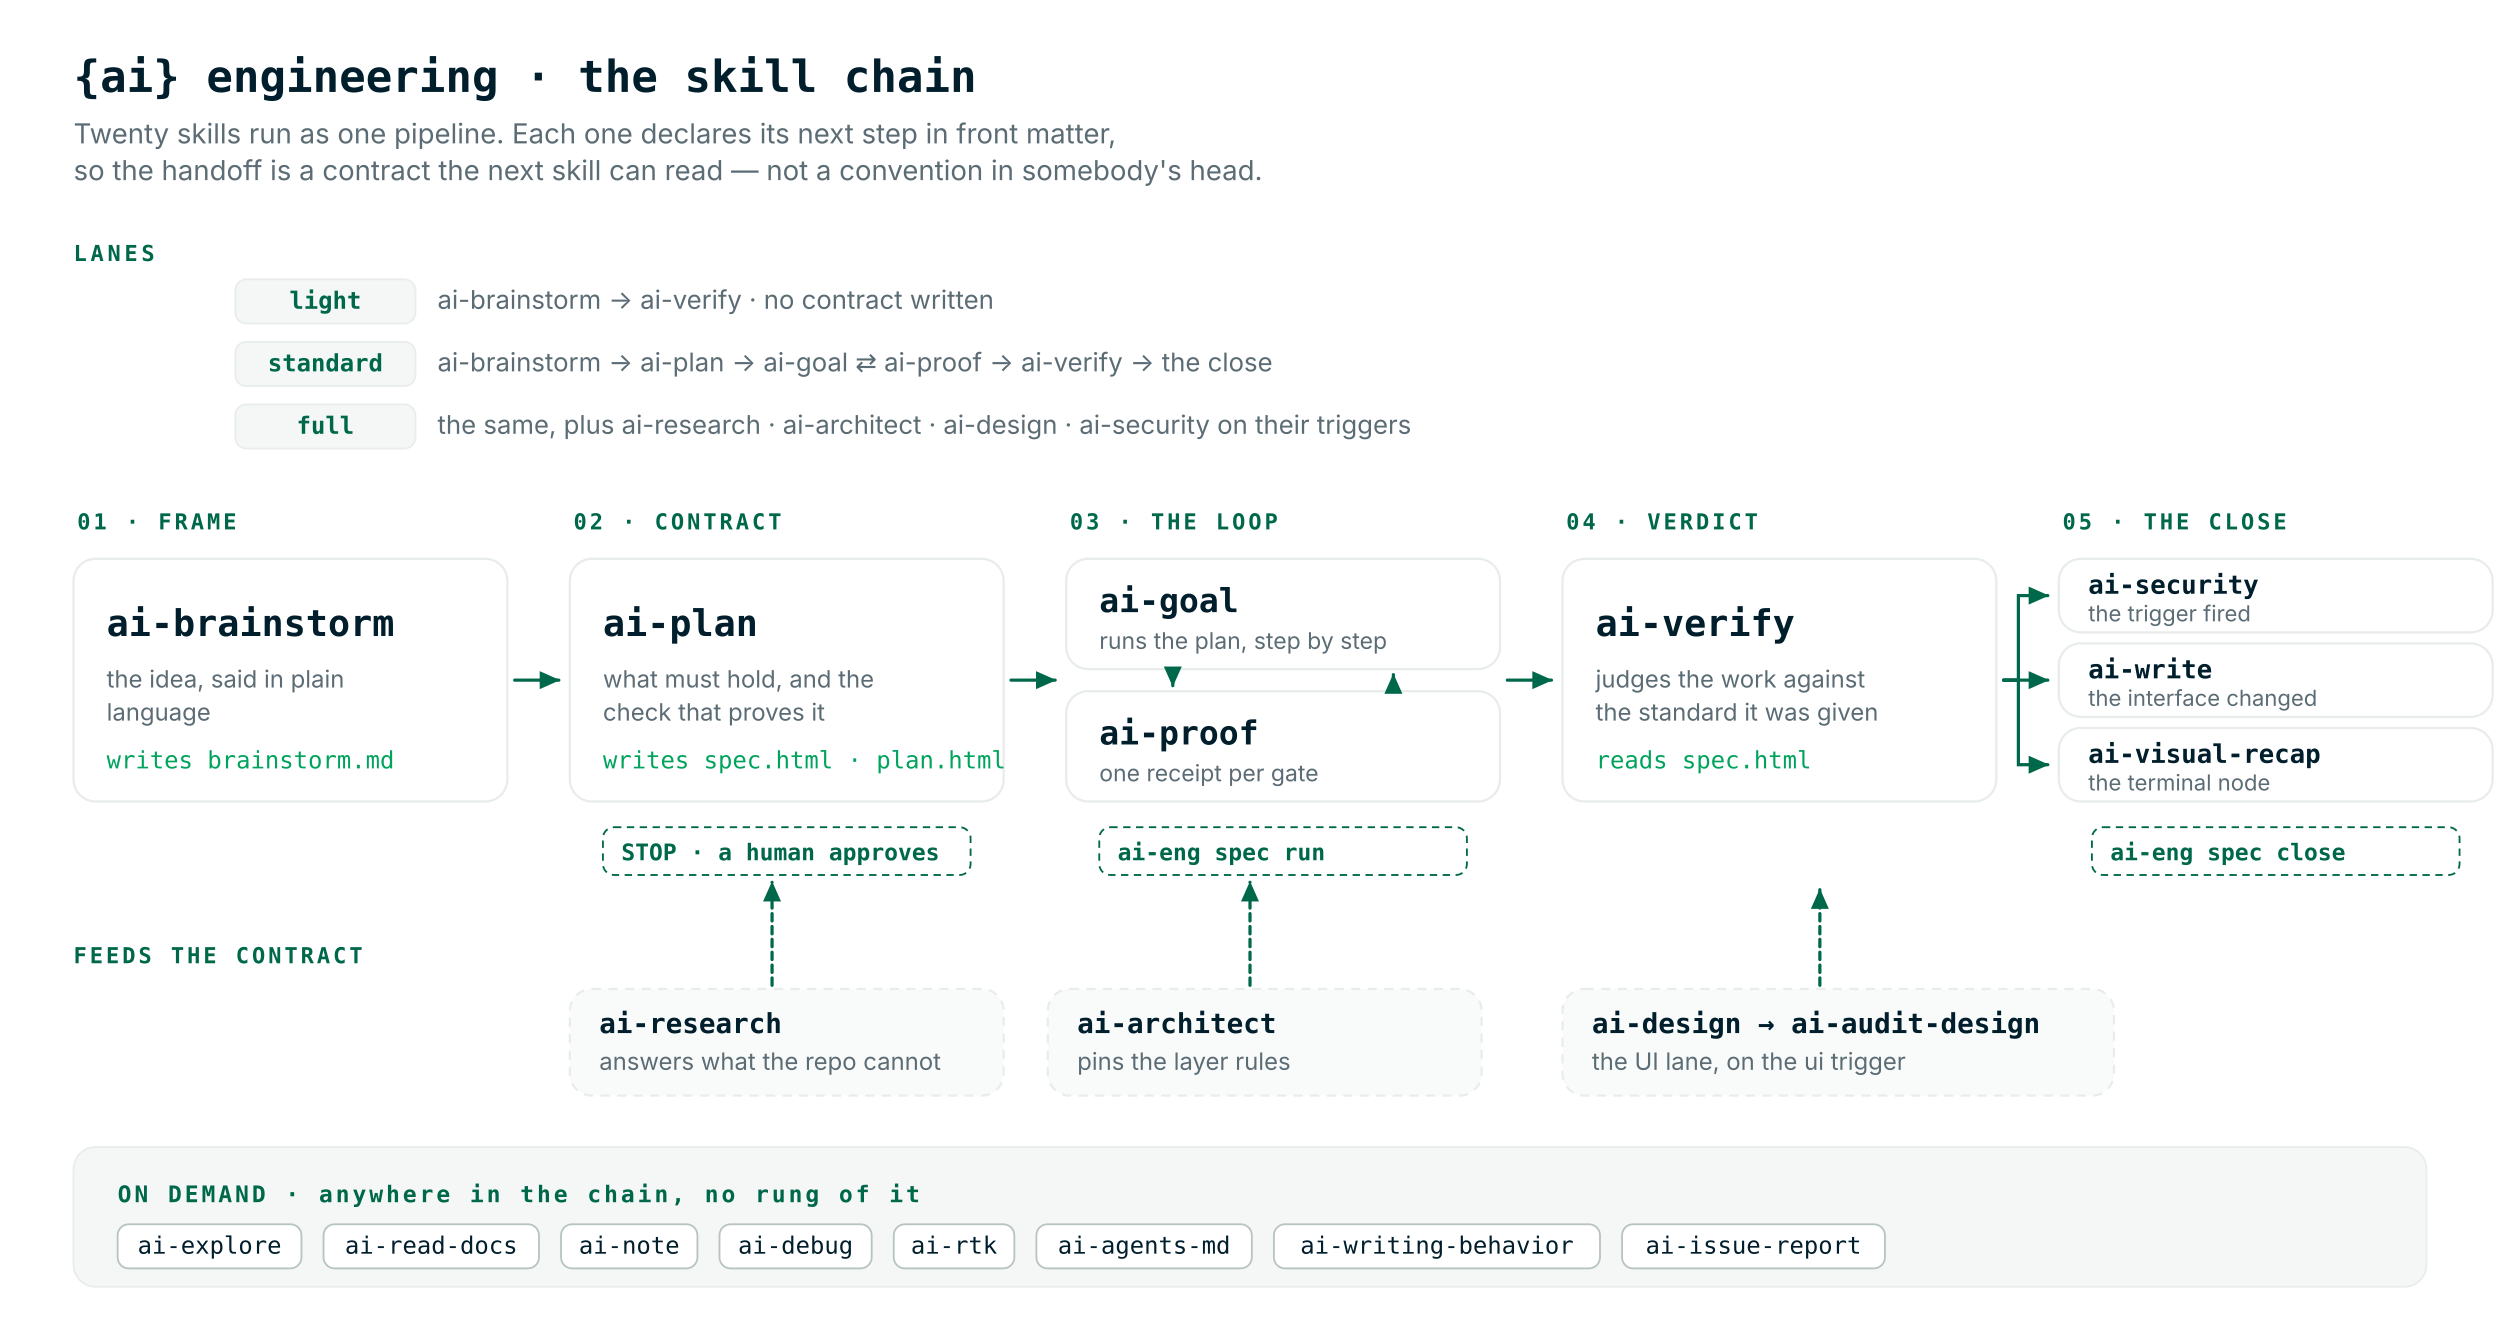
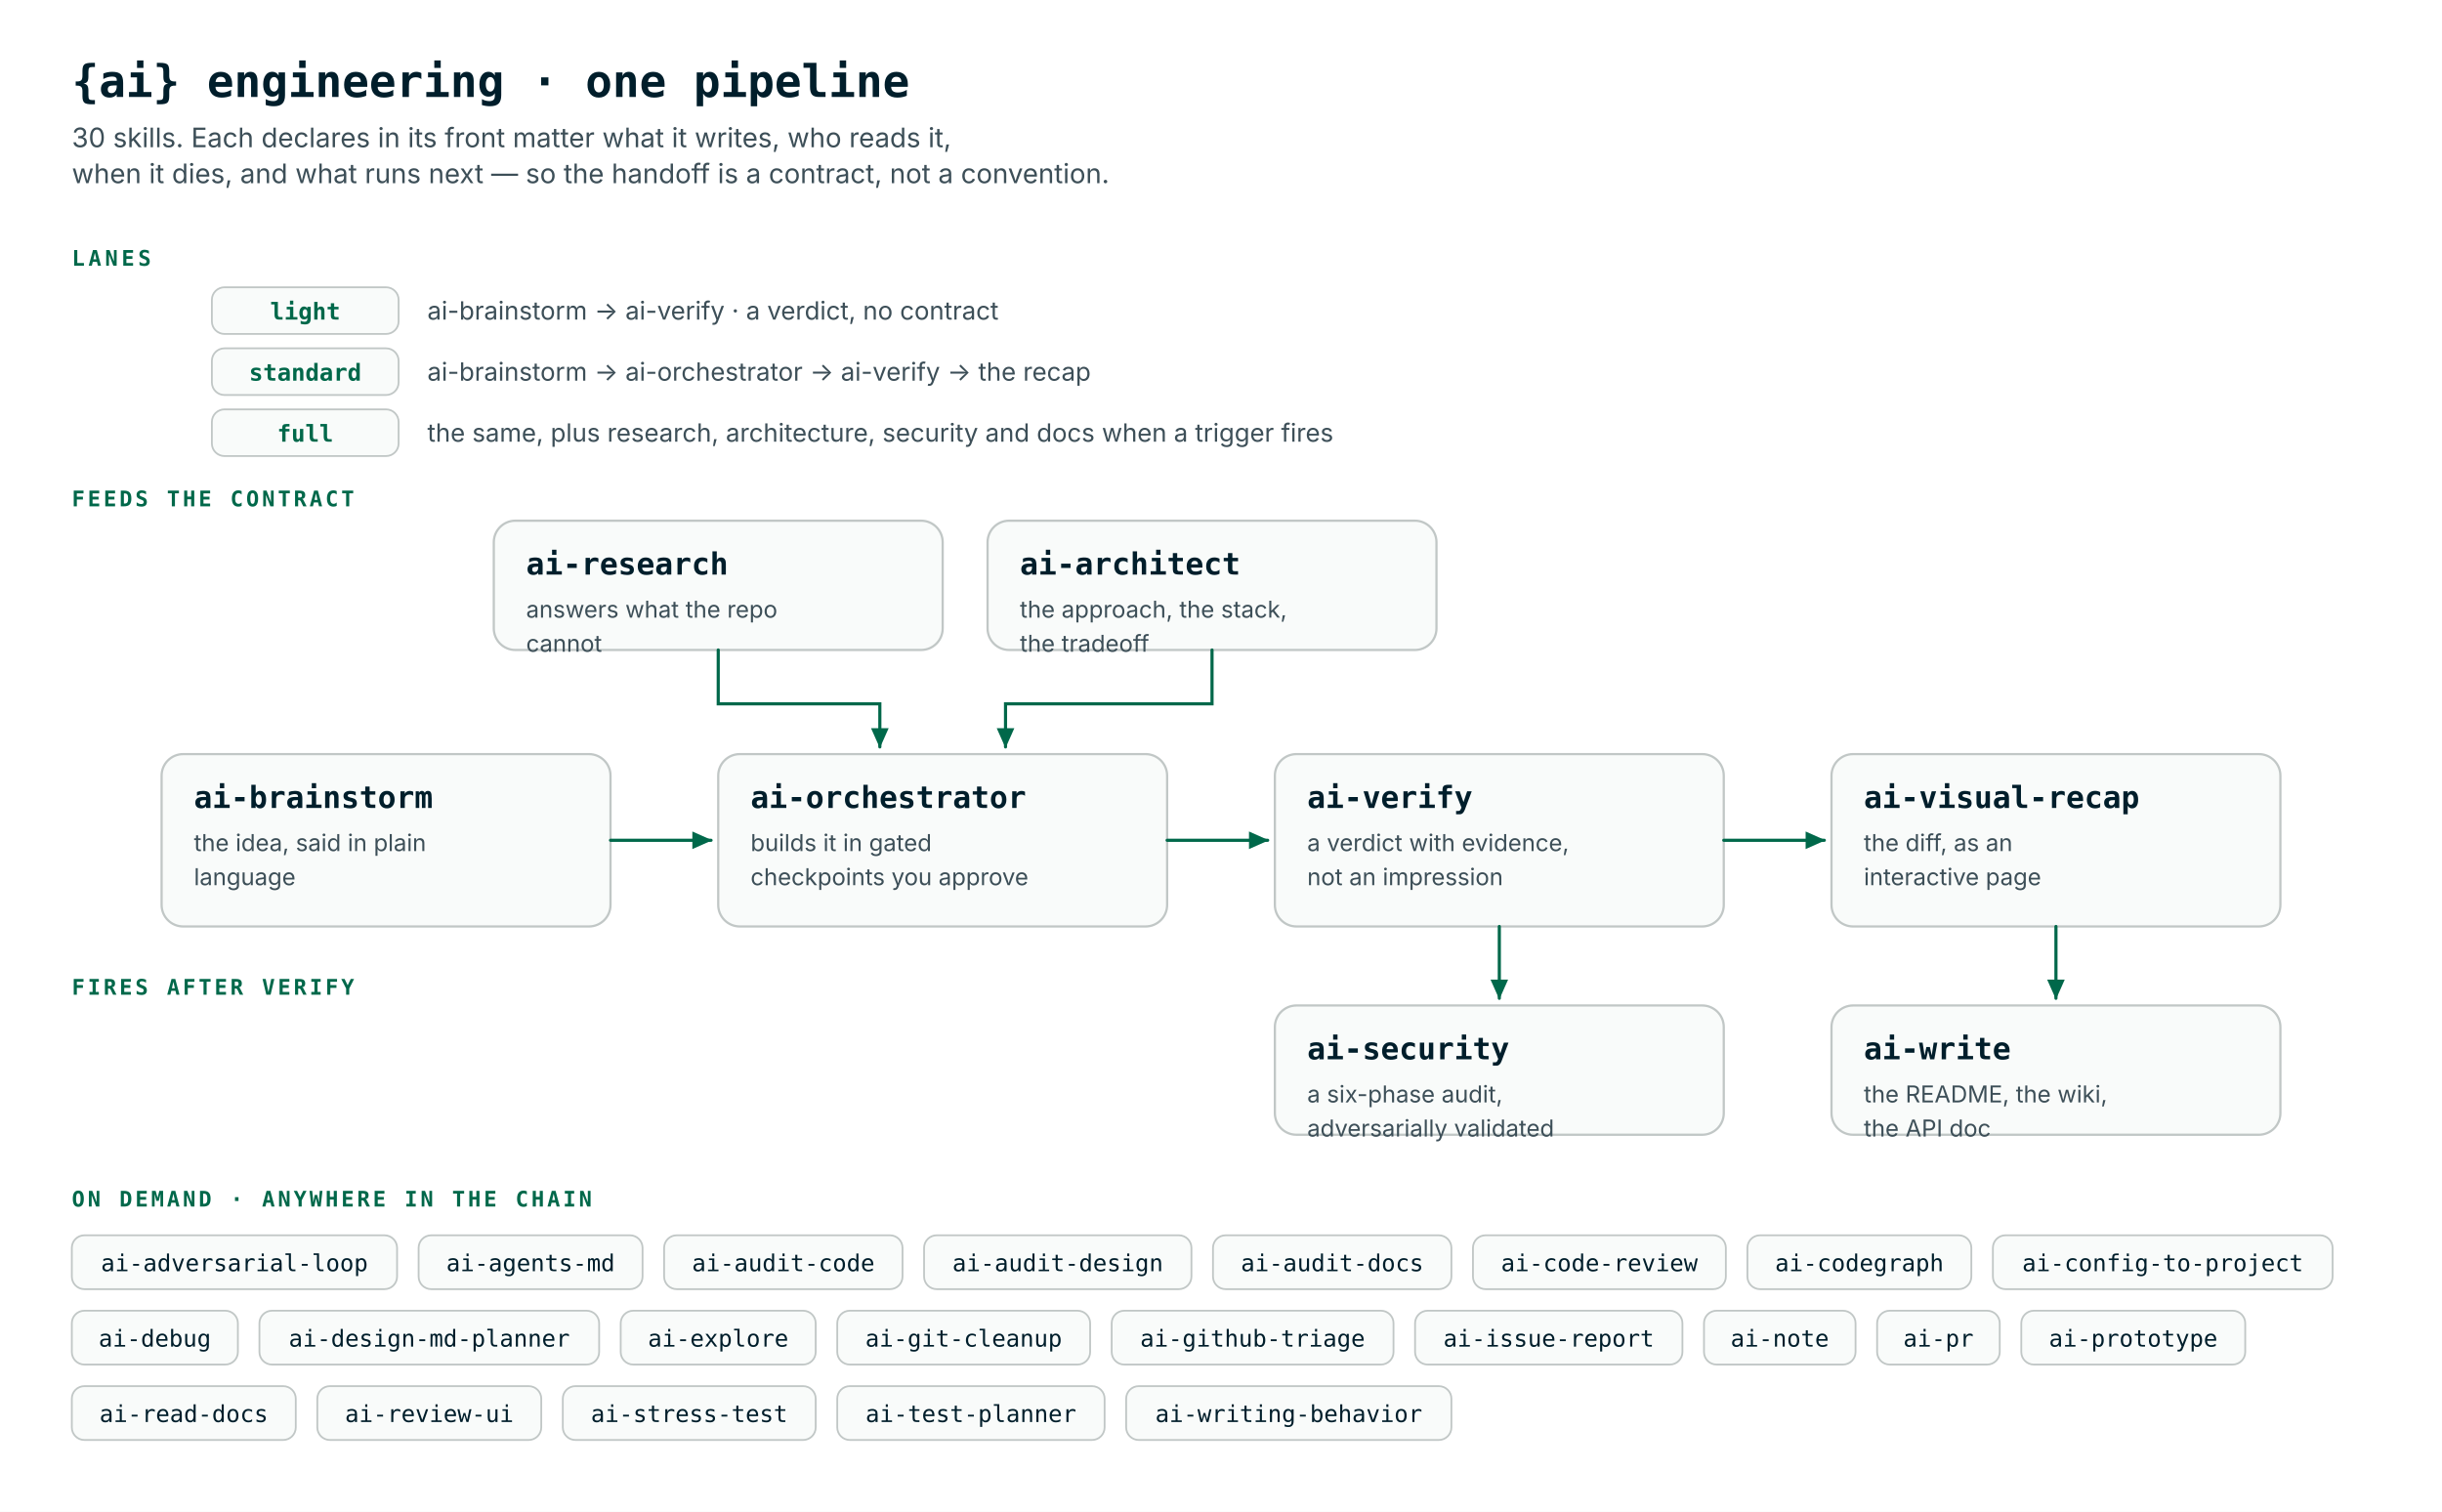
- <svg xmlns="http://www.w3.org/2000/svg" viewBox="0 0 1360 730" width="1360" height="730" role="img">
+ <svg xmlns="http://www.w3.org/2000/svg" viewBox="0 0 1360 842" width="1360" height="842" role="img">
  <defs>
    <marker id="head" viewBox="0 0 10 10" refX="8.5" refY="5" markerWidth="7" markerHeight="7" orient="auto-start-reverse">
      <path d="M 0 1 L 9 5 L 0 9 z" fill="#00684A" />
    </marker>
  </defs>
-   <rect width="1360" height="730" fill="#FFFFFF" />
-   <text x="40" y="50" font-family="'JetBrains Mono','Fira Code','SF Mono',ui-monospace,monospace" font-size="24" fill="#001E2B" font-weight="700" text-anchor="start">{ai} engineering · the skill chain</text>
-   <text x="40" y="78" font-family="-apple-system,BlinkMacSystemFont,'Segoe UI',sans-serif" font-size="15" fill="#5C6C75" font-weight="400" text-anchor="start">Twenty skills run as one pipeline. Each one declares its next step in front matter,</text>
-   <text x="40" y="98" font-family="-apple-system,BlinkMacSystemFont,'Segoe UI',sans-serif" font-size="15" fill="#5C6C75" font-weight="400" text-anchor="start">so the handoff is a contract the next skill can read — not a convention in somebody's head.</text>
-   <text x="40" y="142" font-family="'JetBrains Mono','Fira Code','SF Mono',ui-monospace,monospace" font-size="12" fill="#00684A" font-weight="700" text-anchor="start" letter-spacing="2">LANES</text>
-   <rect x="128" y="152" width="98" height="24" rx="6" fill="#F4F7F6" stroke="#E8EDEB" />
-   <text x="177" y="168" font-family="'JetBrains Mono','Fira Code','SF Mono',ui-monospace,monospace" font-size="13" fill="#00684A" font-weight="700" text-anchor="middle">light</text>
-   <text x="238" y="168" font-family="-apple-system,BlinkMacSystemFont,'Segoe UI',sans-serif" font-size="14" fill="#5C6C75" font-weight="400" text-anchor="start">ai-brainstorm → ai-verify  ·  no contract written</text>
-   <rect x="128" y="186" width="98" height="24" rx="6" fill="#F4F7F6" stroke="#E8EDEB" />
-   <text x="177" y="202" font-family="'JetBrains Mono','Fira Code','SF Mono',ui-monospace,monospace" font-size="13" fill="#00684A" font-weight="700" text-anchor="middle">standard</text>
-   <text x="238" y="202" font-family="-apple-system,BlinkMacSystemFont,'Segoe UI',sans-serif" font-size="14" fill="#5C6C75" font-weight="400" text-anchor="start">ai-brainstorm → ai-plan → ai-goal ⇄ ai-proof → ai-verify → the close</text>
-   <rect x="128" y="220" width="98" height="24" rx="6" fill="#F4F7F6" stroke="#E8EDEB" />
-   <text x="177" y="236" font-family="'JetBrains Mono','Fira Code','SF Mono',ui-monospace,monospace" font-size="13" fill="#00684A" font-weight="700" text-anchor="middle">full</text>
-   <text x="238" y="236" font-family="-apple-system,BlinkMacSystemFont,'Segoe UI',sans-serif" font-size="14" fill="#5C6C75" font-weight="400" text-anchor="start">the same, plus ai-research · ai-architect · ai-design · ai-security on their triggers</text>
-   <text x="42" y="288" font-family="'JetBrains Mono','Fira Code','SF Mono',ui-monospace,monospace" font-size="12" fill="#00684A" font-weight="700" text-anchor="start" letter-spacing="1.6">01 · FRAME</text>
-   <text x="312" y="288" font-family="'JetBrains Mono','Fira Code','SF Mono',ui-monospace,monospace" font-size="12" fill="#00684A" font-weight="700" text-anchor="start" letter-spacing="1.6">02 · CONTRACT</text>
-   <text x="582" y="288" font-family="'JetBrains Mono','Fira Code','SF Mono',ui-monospace,monospace" font-size="12" fill="#00684A" font-weight="700" text-anchor="start" letter-spacing="1.6">03 · THE LOOP</text>
-   <text x="852" y="288" font-family="'JetBrains Mono','Fira Code','SF Mono',ui-monospace,monospace" font-size="12" fill="#00684A" font-weight="700" text-anchor="start" letter-spacing="1.6">04 · VERDICT</text>
-   <text x="1122" y="288" font-family="'JetBrains Mono','Fira Code','SF Mono',ui-monospace,monospace" font-size="12" fill="#00684A" font-weight="700" text-anchor="start" letter-spacing="1.6">05 · THE CLOSE</text>
-   <rect x="40" y="304" width="236" height="132" rx="12" fill="#FFFFFF" stroke="#E8EDEB" stroke-width="1.25" />
-   <text x="58" y="346" font-family="'JetBrains Mono','Fira Code','SF Mono',ui-monospace,monospace" font-size="20" fill="#001E2B" font-weight="700" text-anchor="start">ai-brainstorm</text>
-   <text x="58" y="374" font-family="-apple-system,BlinkMacSystemFont,'Segoe UI',sans-serif" font-size="13" fill="#5C6C75" font-weight="400" text-anchor="start">the idea, said in plain</text>
-   <text x="58" y="392" font-family="-apple-system,BlinkMacSystemFont,'Segoe UI',sans-serif" font-size="13" fill="#5C6C75" font-weight="400" text-anchor="start">language</text>
-   <text x="58" y="418" font-family="'JetBrains Mono','Fira Code','SF Mono',ui-monospace,monospace" font-size="13" fill="#00A35C" font-weight="400" text-anchor="start">writes brainstorm.md</text>
-   <rect x="310" y="304" width="236" height="132" rx="12" fill="#FFFFFF" stroke="#E8EDEB" stroke-width="1.25" />
-   <text x="328" y="346" font-family="'JetBrains Mono','Fira Code','SF Mono',ui-monospace,monospace" font-size="20" fill="#001E2B" font-weight="700" text-anchor="start">ai-plan</text>
-   <text x="328" y="374" font-family="-apple-system,BlinkMacSystemFont,'Segoe UI',sans-serif" font-size="13" fill="#5C6C75" font-weight="400" text-anchor="start">what must hold, and the</text>
-   <text x="328" y="392" font-family="-apple-system,BlinkMacSystemFont,'Segoe UI',sans-serif" font-size="13" fill="#5C6C75" font-weight="400" text-anchor="start">check that proves it</text>
-   <text x="328" y="418" font-family="'JetBrains Mono','Fira Code','SF Mono',ui-monospace,monospace" font-size="13" fill="#00A35C" font-weight="400" text-anchor="start">writes spec.html · plan.html</text>
-   <rect x="580" y="304" width="236" height="60" rx="12" fill="#FFFFFF" stroke="#E8EDEB" stroke-width="1.25" />
-   <text x="598" y="333" font-family="'JetBrains Mono','Fira Code','SF Mono',ui-monospace,monospace" font-size="18" fill="#001E2B" font-weight="700" text-anchor="start">ai-goal</text>
-   <text x="598" y="353" font-family="-apple-system,BlinkMacSystemFont,'Segoe UI',sans-serif" font-size="12.5" fill="#5C6C75" font-weight="400" text-anchor="start">runs the plan, step by step</text>
-   <rect x="580" y="376" width="236" height="60" rx="12" fill="#FFFFFF" stroke="#E8EDEB" stroke-width="1.25" />
-   <text x="598" y="405" font-family="'JetBrains Mono','Fira Code','SF Mono',ui-monospace,monospace" font-size="18" fill="#001E2B" font-weight="700" text-anchor="start">ai-proof</text>
-   <text x="598" y="425" font-family="-apple-system,BlinkMacSystemFont,'Segoe UI',sans-serif" font-size="12.5" fill="#5C6C75" font-weight="400" text-anchor="start">one receipt per gate</text>
-   <path d="M 638 367 L 638 373" fill="none" stroke="#00684A" stroke-width="1.75" stroke-linecap="round" marker-end="url(#head)" />
-   <path d="M 758 373 L 758 367" fill="none" stroke="#00684A" stroke-width="1.75" stroke-linecap="round" marker-end="url(#head)" />
-   <rect x="850" y="304" width="236" height="132" rx="12" fill="#FFFFFF" stroke="#E8EDEB" stroke-width="1.25" />
-   <text x="868" y="346" font-family="'JetBrains Mono','Fira Code','SF Mono',ui-monospace,monospace" font-size="20" fill="#001E2B" font-weight="700" text-anchor="start">ai-verify</text>
-   <text x="868" y="374" font-family="-apple-system,BlinkMacSystemFont,'Segoe UI',sans-serif" font-size="13" fill="#5C6C75" font-weight="400" text-anchor="start">judges the work against</text>
-   <text x="868" y="392" font-family="-apple-system,BlinkMacSystemFont,'Segoe UI',sans-serif" font-size="13" fill="#5C6C75" font-weight="400" text-anchor="start">the standard it was given</text>
-   <text x="868" y="418" font-family="'JetBrains Mono','Fira Code','SF Mono',ui-monospace,monospace" font-size="13" fill="#00A35C" font-weight="400" text-anchor="start">reads spec.html</text>
-   <rect x="1120" y="304" width="236" height="40" rx="12" fill="#FFFFFF" stroke="#E8EDEB" stroke-width="1.25" />
-   <text x="1136" y="323" font-family="'JetBrains Mono','Fira Code','SF Mono',ui-monospace,monospace" font-size="14" fill="#001E2B" font-weight="700" text-anchor="start">ai-security</text>
-   <text x="1136" y="338" font-family="-apple-system,BlinkMacSystemFont,'Segoe UI',sans-serif" font-size="12" fill="#5C6C75" font-weight="400" text-anchor="start">the trigger fired</text>
-   <rect x="1120" y="350" width="236" height="40" rx="12" fill="#FFFFFF" stroke="#E8EDEB" stroke-width="1.25" />
-   <text x="1136" y="369" font-family="'JetBrains Mono','Fira Code','SF Mono',ui-monospace,monospace" font-size="14" fill="#001E2B" font-weight="700" text-anchor="start">ai-write</text>
-   <text x="1136" y="384" font-family="-apple-system,BlinkMacSystemFont,'Segoe UI',sans-serif" font-size="12" fill="#5C6C75" font-weight="400" text-anchor="start">the interface changed</text>
-   <rect x="1120" y="396" width="236" height="40" rx="12" fill="#FFFFFF" stroke="#E8EDEB" stroke-width="1.25" />
-   <text x="1136" y="415" font-family="'JetBrains Mono','Fira Code','SF Mono',ui-monospace,monospace" font-size="14" fill="#001E2B" font-weight="700" text-anchor="start">ai-visual-recap</text>
-   <text x="1136" y="430" font-family="-apple-system,BlinkMacSystemFont,'Segoe UI',sans-serif" font-size="12" fill="#5C6C75" font-weight="400" text-anchor="start">the terminal node</text>
-   <path d="M 280 370.0 L 304 370.0" fill="none" stroke="#00684A" stroke-width="1.75" stroke-linecap="round" marker-end="url(#head)" />
-   <path d="M 550 370.0 L 574 370.0" fill="none" stroke="#00684A" stroke-width="1.75" stroke-linecap="round" marker-end="url(#head)" />
-   <path d="M 820 370.0 L 844 370.0" fill="none" stroke="#00684A" stroke-width="1.75" stroke-linecap="round" marker-end="url(#head)" />
-   <path d="M 1090 370 L 1098 370 L 1098 324.0 L 1114 324.0" fill="none" stroke="#00684A" stroke-width="1.75" stroke-linecap="round" marker-end="url(#head)" />
-   <path d="M 1090 370 L 1098 370 L 1098 370.0 L 1114 370.0" fill="none" stroke="#00684A" stroke-width="1.75" stroke-linecap="round" marker-end="url(#head)" />
-   <path d="M 1090 370 L 1098 370 L 1098 416.0 L 1114 416.0" fill="none" stroke="#00684A" stroke-width="1.75" stroke-linecap="round" marker-end="url(#head)" />
-   <rect x="328" y="450" width="200" height="26" rx="6" fill="none" stroke="#00684A" stroke-dasharray="4 3" />
-   <text x="338" y="468" font-family="'JetBrains Mono','Fira Code','SF Mono',ui-monospace,monospace" font-size="12.5" fill="#00684A" font-weight="700" text-anchor="start">STOP · a human approves</text>
-   <rect x="598" y="450" width="200" height="26" rx="6" fill="none" stroke="#00684A" stroke-dasharray="4 3" />
-   <text x="608" y="468" font-family="'JetBrains Mono','Fira Code','SF Mono',ui-monospace,monospace" font-size="12.5" fill="#00684A" font-weight="700" text-anchor="start">ai-eng spec run</text>
-   <rect x="1138" y="450" width="200" height="26" rx="6" fill="none" stroke="#00684A" stroke-dasharray="4 3" />
-   <text x="1148" y="468" font-family="'JetBrains Mono','Fira Code','SF Mono',ui-monospace,monospace" font-size="12.5" fill="#00684A" font-weight="700" text-anchor="start">ai-eng spec close</text>
-   <text x="40" y="524" font-family="'JetBrains Mono','Fira Code','SF Mono',ui-monospace,monospace" font-size="12" fill="#00684A" font-weight="700" text-anchor="start" letter-spacing="1.6">FEEDS THE CONTRACT</text>
-   <rect x="310" y="538" width="236" height="58" rx="12" fill="#F9FBFA" stroke="#E8EDEB" stroke-width="1.25" stroke-dasharray="5 4" />
-   <text x="326" y="562" font-family="'JetBrains Mono','Fira Code','SF Mono',ui-monospace,monospace" font-size="15" fill="#001E2B" font-weight="700" text-anchor="start">ai-research</text>
-   <text x="326" y="582" font-family="-apple-system,BlinkMacSystemFont,'Segoe UI',sans-serif" font-size="13" fill="#5C6C75" font-weight="400" text-anchor="start">answers what the repo cannot</text>
-   <rect x="570" y="538" width="236" height="58" rx="12" fill="#F9FBFA" stroke="#E8EDEB" stroke-width="1.25" stroke-dasharray="5 4" />
-   <text x="586" y="562" font-family="'JetBrains Mono','Fira Code','SF Mono',ui-monospace,monospace" font-size="15" fill="#001E2B" font-weight="700" text-anchor="start">ai-architect</text>
-   <text x="586" y="582" font-family="-apple-system,BlinkMacSystemFont,'Segoe UI',sans-serif" font-size="13" fill="#5C6C75" font-weight="400" text-anchor="start">pins the layer rules</text>
-   <rect x="850" y="538" width="300" height="58" rx="12" fill="#F9FBFA" stroke="#E8EDEB" stroke-width="1.25" stroke-dasharray="5 4" />
-   <text x="866" y="562" font-family="'JetBrains Mono','Fira Code','SF Mono',ui-monospace,monospace" font-size="15" fill="#001E2B" font-weight="700" text-anchor="start">ai-design → ai-audit-design</text>
-   <text x="866" y="582" font-family="-apple-system,BlinkMacSystemFont,'Segoe UI',sans-serif" font-size="13" fill="#5C6C75" font-weight="400" text-anchor="start">the UI lane, on the ui trigger</text>
-   <path d="M 420 536 L 420 480" fill="none" stroke="#00684A" stroke-width="1.75" stroke-linecap="round" marker-end="url(#head)" stroke-dasharray="4 3" />
-   <path d="M 680 536 L 680 480" fill="none" stroke="#00684A" stroke-width="1.75" stroke-linecap="round" marker-end="url(#head)" stroke-dasharray="4 3" />
-   <path d="M 990 536 L 990 484" fill="none" stroke="#00684A" stroke-width="1.75" stroke-linecap="round" marker-end="url(#head)" stroke-dasharray="4 3" />
-   <rect x="40" y="624" width="1280" height="76" rx="12" fill="#F4F7F6" stroke="#E8EDEB" />
-   <text x="64" y="654" font-family="'JetBrains Mono','Fira Code','SF Mono',ui-monospace,monospace" font-size="12.5" fill="#00684A" font-weight="700" text-anchor="start" letter-spacing="1.6">ON DEMAND · anywhere in the chain, no rung of it</text>
-   <rect x="64" y="666" width="100.0" height="24" rx="6" fill="#FFFFFF" stroke="#B8C4C0" />
-   <text x="114.0" y="682" font-family="'JetBrains Mono','Fira Code','SF Mono',ui-monospace,monospace" font-size="13" fill="#001E2B" font-weight="400" text-anchor="middle">ai-explore</text>
-   <rect x="176.0" y="666" width="117.2" height="24" rx="6" fill="#FFFFFF" stroke="#B8C4C0" />
-   <text x="234.6" y="682" font-family="'JetBrains Mono','Fira Code','SF Mono',ui-monospace,monospace" font-size="13" fill="#001E2B" font-weight="400" text-anchor="middle">ai-read-docs</text>
-   <rect x="305.2" y="666" width="74.2" height="24" rx="6" fill="#FFFFFF" stroke="#B8C4C0" />
-   <text x="342.3" y="682" font-family="'JetBrains Mono','Fira Code','SF Mono',ui-monospace,monospace" font-size="13" fill="#001E2B" font-weight="400" text-anchor="middle">ai-note</text>
-   <rect x="391.4" y="666" width="82.8" height="24" rx="6" fill="#FFFFFF" stroke="#B8C4C0" />
-   <text x="432.8" y="682" font-family="'JetBrains Mono','Fira Code','SF Mono',ui-monospace,monospace" font-size="13" fill="#001E2B" font-weight="400" text-anchor="middle">ai-debug</text>
-   <rect x="486.2" y="666" width="65.6" height="24" rx="6" fill="#FFFFFF" stroke="#B8C4C0" />
-   <text x="519.0" y="682" font-family="'JetBrains Mono','Fira Code','SF Mono',ui-monospace,monospace" font-size="13" fill="#001E2B" font-weight="400" text-anchor="middle">ai-rtk</text>
-   <rect x="563.8" y="666" width="117.2" height="24" rx="6" fill="#FFFFFF" stroke="#B8C4C0" />
-   <text x="622.4" y="682" font-family="'JetBrains Mono','Fira Code','SF Mono',ui-monospace,monospace" font-size="13" fill="#001E2B" font-weight="400" text-anchor="middle">ai-agents-md</text>
-   <rect x="693.0" y="666" width="177.4" height="24" rx="6" fill="#FFFFFF" stroke="#B8C4C0" />
-   <text x="781.7" y="682" font-family="'JetBrains Mono','Fira Code','SF Mono',ui-monospace,monospace" font-size="13" fill="#001E2B" font-weight="400" text-anchor="middle">ai-writing-behavior</text>
-   <rect x="882.4" y="666" width="143.0" height="24" rx="6" fill="#FFFFFF" stroke="#B8C4C0" />
-   <text x="953.9" y="682" font-family="'JetBrains Mono','Fira Code','SF Mono',ui-monospace,monospace" font-size="13" fill="#001E2B" font-weight="400" text-anchor="middle">ai-issue-report</text>
+   <rect width="1360" height="842" fill="#FFFFFF" />
+   <text x="40" y="54" font-family="'JetBrains Mono','Fira Code','SF Mono',ui-monospace,monospace" font-size="25" fill="#001E2B" font-weight="700">{ai} engineering · one pipeline</text>
+   <text x="40" y="82" font-family="-apple-system,BlinkMacSystemFont,'Segoe UI',sans-serif" font-size="15" fill="#3D4F58">30 skills. Each declares in its front matter what it writes, who reads it,</text>
+   <text x="40" y="102" font-family="-apple-system,BlinkMacSystemFont,'Segoe UI',sans-serif" font-size="15" fill="#3D4F58">when it dies, and what runs next — so the handoff is a contract, not a convention.</text>
+   <text x="40" y="148" font-family="'JetBrains Mono','Fira Code','SF Mono',ui-monospace,monospace" font-size="12" fill="#00684A" font-weight="700" letter-spacing="2">LANES</text>
+   <rect x="118" y="160" width="104" height="26" rx="7" fill="#F9FBFA" stroke="#C1C7C6" />
+   <text x="170" y="178" font-family="'JetBrains Mono','Fira Code','SF Mono',ui-monospace,monospace" font-size="13" fill="#00684A" font-weight="700" text-anchor="middle">light</text>
+   <text x="238" y="178" font-family="-apple-system,BlinkMacSystemFont,'Segoe UI',sans-serif" font-size="14" fill="#3D4F58">ai-brainstorm → ai-verify · a verdict, no contract</text>
+   <rect x="118" y="194" width="104" height="26" rx="7" fill="#F9FBFA" stroke="#C1C7C6" />
+   <text x="170" y="212" font-family="'JetBrains Mono','Fira Code','SF Mono',ui-monospace,monospace" font-size="13" fill="#00684A" font-weight="700" text-anchor="middle">standard</text>
+   <text x="238" y="212" font-family="-apple-system,BlinkMacSystemFont,'Segoe UI',sans-serif" font-size="14" fill="#3D4F58">ai-brainstorm → ai-orchestrator → ai-verify → the recap</text>
+   <rect x="118" y="228" width="104" height="26" rx="7" fill="#F9FBFA" stroke="#C1C7C6" />
+   <text x="170" y="246" font-family="'JetBrains Mono','Fira Code','SF Mono',ui-monospace,monospace" font-size="13" fill="#00684A" font-weight="700" text-anchor="middle">full</text>
+   <text x="238" y="246" font-family="-apple-system,BlinkMacSystemFont,'Segoe UI',sans-serif" font-size="14" fill="#3D4F58">the same, plus research, architecture, security and docs when a trigger fires</text>
+   <text x="40" y="282" font-family="'JetBrains Mono','Fira Code','SF Mono',ui-monospace,monospace" font-size="12" fill="#00684A" font-weight="700" letter-spacing="1.6">FEEDS THE CONTRACT</text>
+   <rect x="275" y="290" width="250" height="72" rx="12" fill="#F9FBFA" stroke="#C1C7C6" stroke-width="1.25" />
+   <text x="293" y="320" font-family="'JetBrains Mono','Fira Code','SF Mono',ui-monospace,monospace" font-size="17" fill="#001E2B" font-weight="700">ai-research</text>
+   <text x="293" y="344" font-family="-apple-system,BlinkMacSystemFont,'Segoe UI',sans-serif" font-size="13" fill="#3D4F58">answers what the repo</text>
+   <text x="293" y="363" font-family="-apple-system,BlinkMacSystemFont,'Segoe UI',sans-serif" font-size="13" fill="#3D4F58">cannot</text>
+   <rect x="550" y="290" width="250" height="72" rx="12" fill="#F9FBFA" stroke="#C1C7C6" stroke-width="1.25" />
+   <text x="568" y="320" font-family="'JetBrains Mono','Fira Code','SF Mono',ui-monospace,monospace" font-size="17" fill="#001E2B" font-weight="700">ai-architect</text>
+   <text x="568" y="344" font-family="-apple-system,BlinkMacSystemFont,'Segoe UI',sans-serif" font-size="13" fill="#3D4F58">the approach, the stack,</text>
+   <text x="568" y="363" font-family="-apple-system,BlinkMacSystemFont,'Segoe UI',sans-serif" font-size="13" fill="#3D4F58">the tradeoff</text>
+   <rect x="90" y="420" width="250" height="96" rx="12" fill="#F9FBFA" stroke="#C1C7C6" stroke-width="1.25" />
+   <text x="108" y="450" font-family="'JetBrains Mono','Fira Code','SF Mono',ui-monospace,monospace" font-size="17" fill="#001E2B" font-weight="700">ai-brainstorm</text>
+   <text x="108" y="474" font-family="-apple-system,BlinkMacSystemFont,'Segoe UI',sans-serif" font-size="13" fill="#3D4F58">the idea, said in plain</text>
+   <text x="108" y="493" font-family="-apple-system,BlinkMacSystemFont,'Segoe UI',sans-serif" font-size="13" fill="#3D4F58">language</text>
+   <rect x="400" y="420" width="250" height="96" rx="12" fill="#F9FBFA" stroke="#C1C7C6" stroke-width="1.25" />
+   <text x="418" y="450" font-family="'JetBrains Mono','Fira Code','SF Mono',ui-monospace,monospace" font-size="17" fill="#001E2B" font-weight="700">ai-orchestrator</text>
+   <text x="418" y="474" font-family="-apple-system,BlinkMacSystemFont,'Segoe UI',sans-serif" font-size="13" fill="#3D4F58">builds it in gated</text>
+   <text x="418" y="493" font-family="-apple-system,BlinkMacSystemFont,'Segoe UI',sans-serif" font-size="13" fill="#3D4F58">checkpoints you approve</text>
+   <rect x="710" y="420" width="250" height="96" rx="12" fill="#F9FBFA" stroke="#C1C7C6" stroke-width="1.25" />
+   <text x="728" y="450" font-family="'JetBrains Mono','Fira Code','SF Mono',ui-monospace,monospace" font-size="17" fill="#001E2B" font-weight="700">ai-verify</text>
+   <text x="728" y="474" font-family="-apple-system,BlinkMacSystemFont,'Segoe UI',sans-serif" font-size="13" fill="#3D4F58">a verdict with evidence,</text>
+   <text x="728" y="493" font-family="-apple-system,BlinkMacSystemFont,'Segoe UI',sans-serif" font-size="13" fill="#3D4F58">not an impression</text>
+   <rect x="1020" y="420" width="250" height="96" rx="12" fill="#F9FBFA" stroke="#C1C7C6" stroke-width="1.25" />
+   <text x="1038" y="450" font-family="'JetBrains Mono','Fira Code','SF Mono',ui-monospace,monospace" font-size="17" fill="#001E2B" font-weight="700">ai-visual-recap</text>
+   <text x="1038" y="474" font-family="-apple-system,BlinkMacSystemFont,'Segoe UI',sans-serif" font-size="13" fill="#3D4F58">the diff, as an</text>
+   <text x="1038" y="493" font-family="-apple-system,BlinkMacSystemFont,'Segoe UI',sans-serif" font-size="13" fill="#3D4F58">interactive page</text>
+   <text x="40" y="554" font-family="'JetBrains Mono','Fira Code','SF Mono',ui-monospace,monospace" font-size="12" fill="#00684A" font-weight="700" letter-spacing="1.6">FIRES AFTER VERIFY</text>
+   <rect x="710" y="560" width="250" height="72" rx="12" fill="#F9FBFA" stroke="#C1C7C6" stroke-width="1.25" />
+   <text x="728" y="590" font-family="'JetBrains Mono','Fira Code','SF Mono',ui-monospace,monospace" font-size="17" fill="#001E2B" font-weight="700">ai-security</text>
+   <text x="728" y="614" font-family="-apple-system,BlinkMacSystemFont,'Segoe UI',sans-serif" font-size="13" fill="#3D4F58">a six-phase audit,</text>
+   <text x="728" y="633" font-family="-apple-system,BlinkMacSystemFont,'Segoe UI',sans-serif" font-size="13" fill="#3D4F58">adversarially validated</text>
+   <rect x="1020" y="560" width="250" height="72" rx="12" fill="#F9FBFA" stroke="#C1C7C6" stroke-width="1.25" />
+   <text x="1038" y="590" font-family="'JetBrains Mono','Fira Code','SF Mono',ui-monospace,monospace" font-size="17" fill="#001E2B" font-weight="700">ai-write</text>
+   <text x="1038" y="614" font-family="-apple-system,BlinkMacSystemFont,'Segoe UI',sans-serif" font-size="13" fill="#3D4F58">the README, the wiki,</text>
+   <text x="1038" y="633" font-family="-apple-system,BlinkMacSystemFont,'Segoe UI',sans-serif" font-size="13" fill="#3D4F58">the API doc</text>
+   <path d="M 340 468 L 396 468" fill="none" stroke="#00684A" stroke-width="1.75" stroke-linecap="round" marker-end="url(#head)" />
+   <path d="M 650 468 L 706 468" fill="none" stroke="#00684A" stroke-width="1.75" stroke-linecap="round" marker-end="url(#head)" />
+   <path d="M 960 468 L 1016 468" fill="none" stroke="#00684A" stroke-width="1.75" stroke-linecap="round" marker-end="url(#head)" />
+   <path d="M 400 362 L 400 392 L 490 392 L 490 416" fill="none" stroke="#00684A" stroke-width="1.75" stroke-linecap="round" marker-end="url(#head)" />
+   <path d="M 675 362 L 675 392 L 560 392 L 560 416" fill="none" stroke="#00684A" stroke-width="1.75" stroke-linecap="round" marker-end="url(#head)" />
+   <path d="M 835 516 L 835 556" fill="none" stroke="#00684A" stroke-width="1.75" stroke-linecap="round" marker-end="url(#head)" />
+   <path d="M 1145 516 L 1145 556" fill="none" stroke="#00684A" stroke-width="1.75" stroke-linecap="round" marker-end="url(#head)" />
+   <text x="40" y="672" font-family="'JetBrains Mono','Fira Code','SF Mono',ui-monospace,monospace" font-size="12" fill="#00684A" font-weight="700" letter-spacing="1.6">ON DEMAND · ANYWHERE IN THE CHAIN</text>
+   <rect x="40" y="688" width="181.14" height="30" rx="7" fill="#F9FBFA" stroke="#C1C7C6" />
+   <text x="130.57" y="708" font-family="'JetBrains Mono','Fira Code','SF Mono',ui-monospace,monospace" font-size="13" fill="#001E2B" text-anchor="middle">ai-adversarial-loop</text>
+   <rect x="233.14" y="688" width="124.72" height="30" rx="7" fill="#F9FBFA" stroke="#C1C7C6" />
+   <text x="295.5" y="708" font-family="'JetBrains Mono','Fira Code','SF Mono',ui-monospace,monospace" font-size="13" fill="#001E2B" text-anchor="middle">ai-agents-md</text>
+   <rect x="369.86" y="688" width="132.78" height="30" rx="7" fill="#F9FBFA" stroke="#C1C7C6" />
+   <text x="436.25" y="708" font-family="'JetBrains Mono','Fira Code','SF Mono',ui-monospace,monospace" font-size="13" fill="#001E2B" text-anchor="middle">ai-audit-code</text>
+   <rect x="514.64" y="688" width="148.9" height="30" rx="7" fill="#F9FBFA" stroke="#C1C7C6" />
+   <text x="589.09" y="708" font-family="'JetBrains Mono','Fira Code','SF Mono',ui-monospace,monospace" font-size="13" fill="#001E2B" text-anchor="middle">ai-audit-design</text>
+   <rect x="675.54" y="688" width="132.78" height="30" rx="7" fill="#F9FBFA" stroke="#C1C7C6" />
+   <text x="741.93" y="708" font-family="'JetBrains Mono','Fira Code','SF Mono',ui-monospace,monospace" font-size="13" fill="#001E2B" text-anchor="middle">ai-audit-docs</text>
+   <rect x="820.32" y="688" width="140.84" height="30" rx="7" fill="#F9FBFA" stroke="#C1C7C6" />
+   <text x="890.74" y="708" font-family="'JetBrains Mono','Fira Code','SF Mono',ui-monospace,monospace" font-size="13" fill="#001E2B" text-anchor="middle">ai-code-review</text>
+   <rect x="973.16" y="688" width="124.72" height="30" rx="7" fill="#F9FBFA" stroke="#C1C7C6" />
+   <text x="1035.52" y="708" font-family="'JetBrains Mono','Fira Code','SF Mono',ui-monospace,monospace" font-size="13" fill="#001E2B" text-anchor="middle">ai-codegraph</text>
+   <rect x="1109.88" y="688" width="189.2" height="30" rx="7" fill="#F9FBFA" stroke="#C1C7C6" />
+   <text x="1204.48" y="708" font-family="'JetBrains Mono','Fira Code','SF Mono',ui-monospace,monospace" font-size="13" fill="#001E2B" text-anchor="middle">ai-config-to-project</text>
+   <rect x="40" y="730" width="92.48" height="30" rx="7" fill="#F9FBFA" stroke="#C1C7C6" />
+   <text x="86.24" y="750" font-family="'JetBrains Mono','Fira Code','SF Mono',ui-monospace,monospace" font-size="13" fill="#001E2B" text-anchor="middle">ai-debug</text>
+   <rect x="144.48" y="730" width="189.2" height="30" rx="7" fill="#F9FBFA" stroke="#C1C7C6" />
+   <text x="239.08" y="750" font-family="'JetBrains Mono','Fira Code','SF Mono',ui-monospace,monospace" font-size="13" fill="#001E2B" text-anchor="middle">ai-design-md-planner</text>
+   <rect x="345.68" y="730" width="108.6" height="30" rx="7" fill="#F9FBFA" stroke="#C1C7C6" />
+   <text x="399.98" y="750" font-family="'JetBrains Mono','Fira Code','SF Mono',ui-monospace,monospace" font-size="13" fill="#001E2B" text-anchor="middle">ai-explore</text>
+   <rect x="466.28" y="730" width="140.84" height="30" rx="7" fill="#F9FBFA" stroke="#C1C7C6" />
+   <text x="536.7" y="750" font-family="'JetBrains Mono','Fira Code','SF Mono',ui-monospace,monospace" font-size="13" fill="#001E2B" text-anchor="middle">ai-git-cleanup</text>
+   <rect x="619.12" y="730" width="156.96" height="30" rx="7" fill="#F9FBFA" stroke="#C1C7C6" />
+   <text x="697.6" y="750" font-family="'JetBrains Mono','Fira Code','SF Mono',ui-monospace,monospace" font-size="13" fill="#001E2B" text-anchor="middle">ai-github-triage</text>
+   <rect x="788.08" y="730" width="148.9" height="30" rx="7" fill="#F9FBFA" stroke="#C1C7C6" />
+   <text x="862.53" y="750" font-family="'JetBrains Mono','Fira Code','SF Mono',ui-monospace,monospace" font-size="13" fill="#001E2B" text-anchor="middle">ai-issue-report</text>
+   <rect x="948.98" y="730" width="84.42" height="30" rx="7" fill="#F9FBFA" stroke="#C1C7C6" />
+   <text x="991.19" y="750" font-family="'JetBrains Mono','Fira Code','SF Mono',ui-monospace,monospace" font-size="13" fill="#001E2B" text-anchor="middle">ai-note</text>
+   <rect x="1045.4" y="730" width="68.3" height="30" rx="7" fill="#F9FBFA" stroke="#C1C7C6" />
+   <text x="1079.55" y="750" font-family="'JetBrains Mono','Fira Code','SF Mono',ui-monospace,monospace" font-size="13" fill="#001E2B" text-anchor="middle">ai-pr</text>
+   <rect x="1125.7" y="730" width="124.72" height="30" rx="7" fill="#F9FBFA" stroke="#C1C7C6" />
+   <text x="1188.06" y="750" font-family="'JetBrains Mono','Fira Code','SF Mono',ui-monospace,monospace" font-size="13" fill="#001E2B" text-anchor="middle">ai-prototype</text>
+   <rect x="40" y="772" width="124.72" height="30" rx="7" fill="#F9FBFA" stroke="#C1C7C6" />
+   <text x="102.36" y="792" font-family="'JetBrains Mono','Fira Code','SF Mono',ui-monospace,monospace" font-size="13" fill="#001E2B" text-anchor="middle">ai-read-docs</text>
+   <rect x="176.72" y="772" width="124.72" height="30" rx="7" fill="#F9FBFA" stroke="#C1C7C6" />
+   <text x="239.08" y="792" font-family="'JetBrains Mono','Fira Code','SF Mono',ui-monospace,monospace" font-size="13" fill="#001E2B" text-anchor="middle">ai-review-ui</text>
+   <rect x="313.44" y="772" width="140.84" height="30" rx="7" fill="#F9FBFA" stroke="#C1C7C6" />
+   <text x="383.86" y="792" font-family="'JetBrains Mono','Fira Code','SF Mono',ui-monospace,monospace" font-size="13" fill="#001E2B" text-anchor="middle">ai-stress-test</text>
+   <rect x="466.28" y="772" width="148.9" height="30" rx="7" fill="#F9FBFA" stroke="#C1C7C6" />
+   <text x="540.73" y="792" font-family="'JetBrains Mono','Fira Code','SF Mono',ui-monospace,monospace" font-size="13" fill="#001E2B" text-anchor="middle">ai-test-planner</text>
+   <rect x="627.18" y="772" width="181.14" height="30" rx="7" fill="#F9FBFA" stroke="#C1C7C6" />
+   <text x="717.75" y="792" font-family="'JetBrains Mono','Fira Code','SF Mono',ui-monospace,monospace" font-size="13" fill="#001E2B" text-anchor="middle">ai-writing-behavior</text>
</svg>
